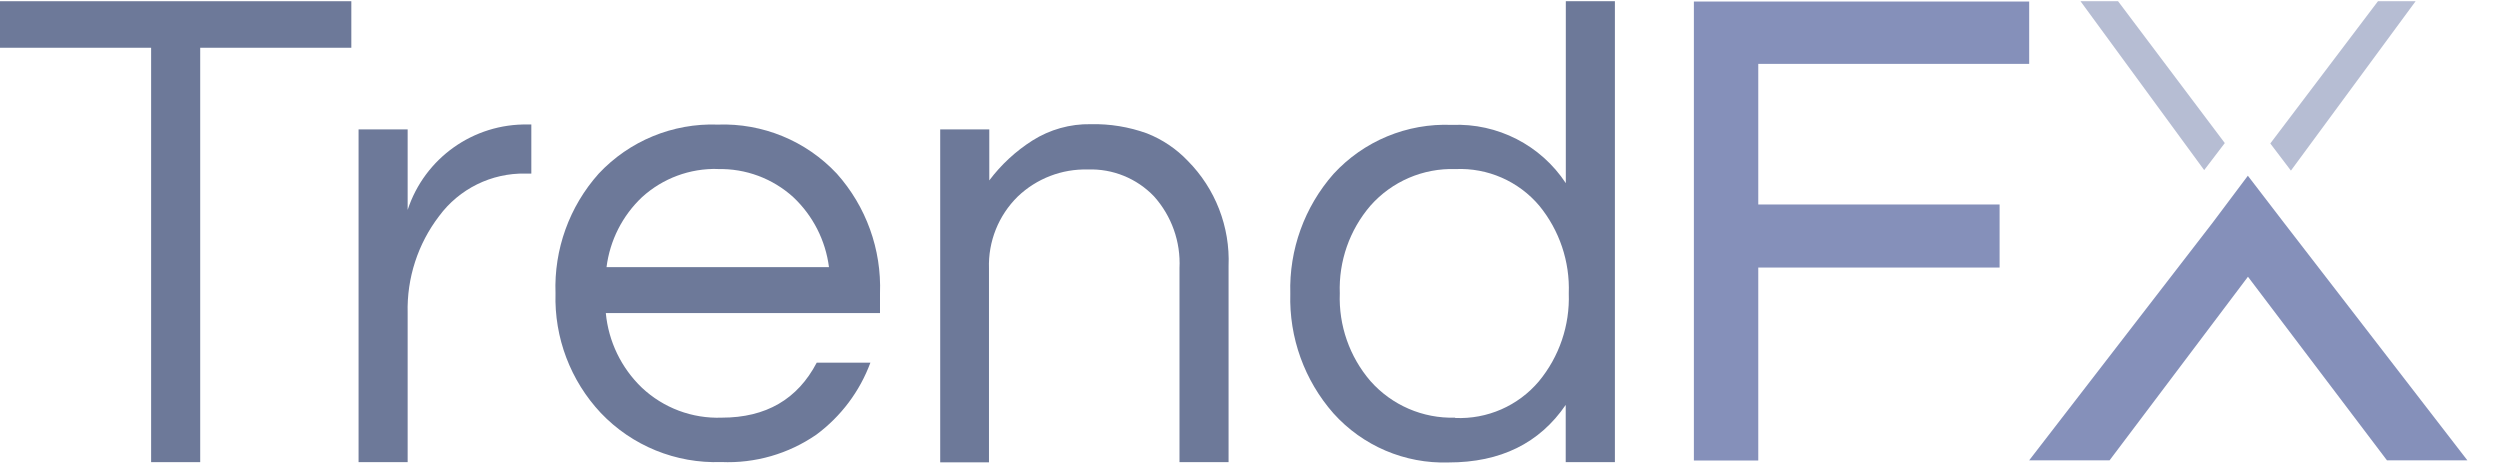
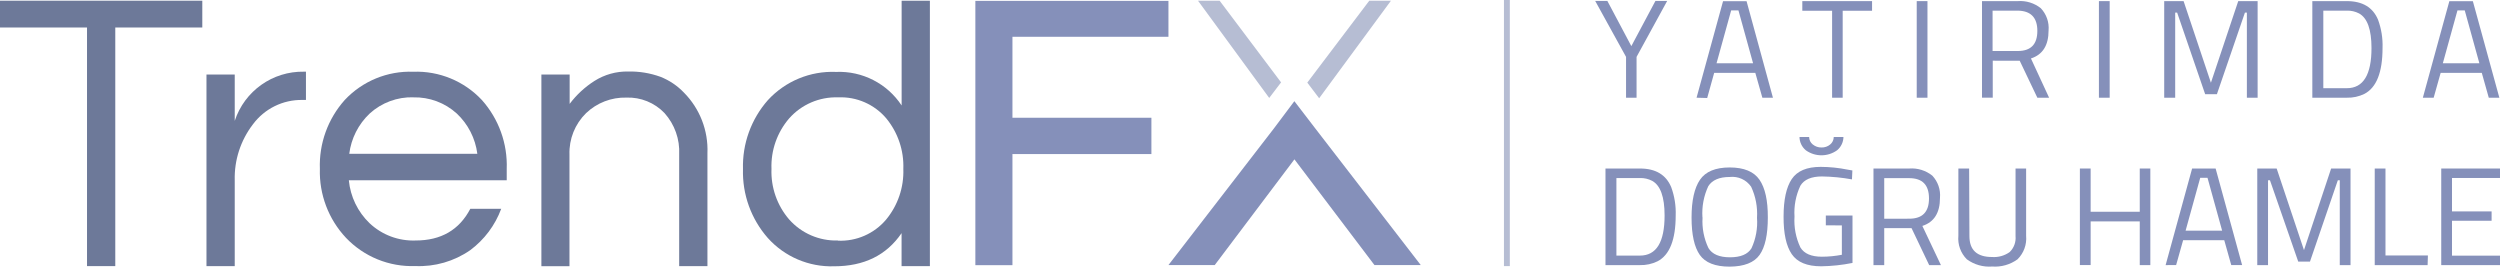
- <svg xmlns="http://www.w3.org/2000/svg" viewBox="0 0 245 45.38">
+ <svg xmlns="http://www.w3.org/2000/svg" width="425.48" height="45.38" viewBox="0 0 425.48 45.38">
  <g id="footer-logo" transform="translate(-37.26 -52.32)">
    <path id="Path_28" data-name="Path 28" d="M71.69,57H56.88V97.61H52.07V57H37.26V52.44H71.69Z" fill="#6d7999" />
    <path id="Path_29" data-name="Path 29" d="M89.33,64.52v4.81h-.58a10.27,10.27,0,0,0-8.46,4.17A15,15,0,0,0,77.21,83V97.61H72.4V65h4.81v7.89A12.16,12.16,0,0,1,89,64.52Z" fill="#6d7999" />
    <path id="Path_30" data-name="Path 30" d="M108,93.25q6.48,0,9.3-5.39h5.26a15.47,15.47,0,0,1-5.29,7.05,15.23,15.23,0,0,1-9.33,2.69,15.51,15.51,0,0,1-11.8-4.81A16.41,16.41,0,0,1,91.7,81.07a16.69,16.69,0,0,1,4.23-11.73,15.23,15.23,0,0,1,11.67-4.81,15.23,15.23,0,0,1,11.67,4.81,16.69,16.69,0,0,1,4.23,11.73V83H96.63a11.64,11.64,0,0,0,3.53,7.31A10.84,10.84,0,0,0,108,93.25Zm-.38-24.37a10.61,10.61,0,0,0-7.44,2.76A11.38,11.38,0,0,0,96.7,78.5h21.8a11.4,11.4,0,0,0-3.5-6.86,10.61,10.61,0,0,0-7.4-2.75Z" fill="#6d7999" />
    <path id="Path_31" data-name="Path 31" d="M134.21,65v5a16.1,16.1,0,0,1,4.23-3.91,10.35,10.35,0,0,1,5.71-1.6,15.22,15.22,0,0,1,5.51.9,11.19,11.19,0,0,1,4,2.69,13.84,13.84,0,0,1,4,10.32V97.61h-4.81v-19a9.81,9.81,0,0,0-2.5-7.05,8.54,8.54,0,0,0-6.48-2.63A9.57,9.57,0,0,0,137,71.58a9.43,9.43,0,0,0-2.82,7.05v19H129.4V65Z" fill="#6d7999" />
    <path id="Path_32" data-name="Path 32" d="M190.7,92q-3.85,5.64-11.48,5.64a14.53,14.53,0,0,1-11.28-4.81,17,17,0,0,1-4.23-11.73,17,17,0,0,1,4.23-11.73,14.9,14.9,0,0,1,11.61-4.81,12.72,12.72,0,0,1,11.16,5.71V52.44h4.81V97.61H190.7Zm-10.84,1.28a10.15,10.15,0,0,0,8.21-3.59A12.81,12.81,0,0,0,191,81.07a12.81,12.81,0,0,0-2.89-8.59,10.15,10.15,0,0,0-8.21-3.59,10.65,10.65,0,0,0-8.34,3.59,12.47,12.47,0,0,0-3,8.59,12.46,12.46,0,0,0,3,8.59,10.65,10.65,0,0,0,8.3,3.59Z" fill="#6d7999" />
    <path id="Path_33" data-name="Path 33" d="M255.29,66.34l-10.46-13.9h-3.68l12.12,16.55Z" fill="#b6bdd3" />
    <path id="Path_34" data-name="Path 34" d="M259.75,66.38,270.3,52.44h3.69l-12.22,16.6Z" fill="#b6bdd3" />
    <path id="Path_35" data-name="Path 35" d="M209.57,58.58h26.55V52.47H203.26V97.45h6.31V78.54h23.65V72.36H209.57Z" fill="#8590ba" />
    <path id="Path_36" data-name="Path 36" d="M261.08,74.14l-3.53-4.6-3.45,4.6L236.12,97.43H244l13.56-17.99,13.62,17.99h7.88Z" fill="#8590ba" />
+     <path id="Path_37" data-name="Path 37" d="M315.79,68.95H314V62l-5.25-9.52h2.07l4.08,7.69,4.1-7.69h2L315.79,62Z" fill="#8590ba" />
+     <path id="Path_38" data-name="Path 38" d="M326,68.95l4.51-16.43h4L339,68.95h-1.8L336,64.72h-7L327.81,69Zm5.89-14.86-2.49,9h6.22l-2.49-9Z" fill="#8590ba" />
+     <path id="Path_39" data-name="Path 39" d="M344,54.15V52.51h11.87v1.64h-5v14.8h-1.8V54.15Z" fill="#8590ba" />
+     <path id="Path_40" data-name="Path 40" d="M363.47,68.95V52.51h1.83V68.95Z" fill="#8590ba" />
+     <path id="Path_41" data-name="Path 41" d="M376.41,62.65v6.29h-1.83V52.51h6.08a5.63,5.63,0,0,1,3.93,1.21,4.89,4.89,0,0,1,1.32,3.78q0,3.8-3,4.77L386,68.95h-2l-3-6.29ZM380.68,61Q384,61,384,57.58t-3.37-3.45h-4.25V61Z" fill="#8590ba" />
+     <path id="Path_42" data-name="Path 42" d="M394.48,68.95V52.51h1.83V68.95Z" fill="#8590ba" />
+     <path id="Path_43" data-name="Path 43" d="M405.59,68.95V52.51h3.3l4.65,13.89,4.65-13.89h3.3V68.95h-1.83V54.46h-.33l-4.77,13.89h-2l-4.77-13.89h-.33V68.95Z" fill="#8590ba" />
+     <path id="Path_44" data-name="Path 44" d="M436.67,68.95H430.8V52.51h5.87q4,0,5.32,3.18a12.691,12.691,0,0,1,.76,4.8q0,6.2-3.09,7.81a6.43,6.43,0,0,1-2.99.65Zm4.2-8.45q0-4.72-2.11-5.89a4.24,4.24,0,0,0-2.09-.48h-4v13.2h4q4.2,0,4.2-6.84Z" fill="#8590ba" />
+     <path id="Path_45" data-name="Path 45" d="M449.61,68.95l4.51-16.43h4l4.51,16.43h-1.8l-1.19-4.23h-7l-1.19,4.23Zm5.89-14.86-2.49,9h6.22l-2.49-9Z" fill="#8590ba" />
+     <path id="Path_46" data-name="Path 46" d="M316.36,97.44H310.5V81h5.87q4,0,5.32,3.18a12.69,12.69,0,0,1,.76,4.8q0,6.2-3.09,7.81a6.43,6.43,0,0,1-3,.65Zm4.2-8.45q0-4.72-2.11-5.89a4.24,4.24,0,0,0-2.09-.48h-4v13.2h4q4.2,0,4.2-6.82Z" fill="#8590ba" />
+     <path id="Path_47" data-name="Path 47" d="M338.13,89.34q0,4.39-1.4,6.36t-5.09,2q-3.69,0-5.09-2t-1.4-6.35q0-4.33,1.43-6.43t5.06-2.1q3.63,0,5.07,2.09T338.13,89.34Zm-11.11,0a10.55,10.55,0,0,0,1,5.19q.95,1.58,3.67,1.58t3.66-1.54a10.519,10.519,0,0,0,.94-5.18,10.9,10.9,0,0,0-1-5.29,3.89,3.89,0,0,0-3.64-1.66Q329,82.44,328,84a10.88,10.88,0,0,0-1,5.29Z" fill="#8590ba" />
+     <path id="Path_48" data-name="Path 48" d="M348,90.67V89h4.54v8.07a28.859,28.859,0,0,1-5.34.57q-3.59,0-5-2.07t-1.39-6.38q0-4.31,1.39-6.39t4.93-2.08a23.38,23.38,0,0,1,4.58.47l.81.14-.07,1.52a31.24,31.24,0,0,0-5.1-.5q-2.73,0-3.68,1.58a10.71,10.71,0,0,0-1,5.25,10.71,10.71,0,0,0,1,5.25q.95,1.58,3.66,1.58a18,18,0,0,0,3.4-.33v-5Zm-2.2-13.75a2.24,2.24,0,0,0,1.47.5,2.19,2.19,0,0,0,1.46-.5,1.67,1.67,0,0,0,.62-1.28H351a3,3,0,0,1-1.09,2.26,4.57,4.57,0,0,1-5.31,0,3,3,0,0,1-1.08-2.26h1.64a1.65,1.65,0,0,0,.63,1.28Z" fill="#8590ba" />
+     <path id="Path_49" data-name="Path 49" d="M357.94,91.15v6.29h-1.83V81h6.08a5.63,5.63,0,0,1,3.93,1.21A4.89,4.89,0,0,1,367.43,86q0,3.8-3,4.77l3.16,6.67h-2l-3-6.29Zm4.27-1.61q3.35,0,3.35-3.45t-3.37-3.45h-4.25v6.91Z" fill="#8590ba" />
+     <path id="Path_50" data-name="Path 50" d="M372.44,92.5q0,3.56,3.85,3.56a4.59,4.59,0,0,0,3-.84,3.35,3.35,0,0,0,1-2.72V81h1.8V92.45a5,5,0,0,1-1.46,4,6.52,6.52,0,0,1-4.31,1.23A6.43,6.43,0,0,1,372,96.45a5,5,0,0,1-1.44-4V81h1.83Z" fill="#8590ba" />
+     <path id="Path_51" data-name="Path 51" d="M401.43,97.44V90h-8.36v7.43h-1.83V81h1.83v7.36h8.36V81h1.8V97.44Z" fill="#8590ba" />
+     <path id="Path_52" data-name="Path 52" d="M405.83,97.44,410.34,81h4l4.51,16.43H417l-1.19-4.23h-7l-1.19,4.23Zm5.89-14.86-2.49,9h6.22l-2.49-9Z" fill="#8590ba" />
+     <path id="Path_53" data-name="Path 53" d="M421.43,97.44V81h3.3l4.65,13.89L434,81h3.3V97.44h-1.83V83h-.33L430.4,96.84h-2L423.59,83h-.33V97.44Z" fill="#8590ba" />
+     <path id="Path_54" data-name="Path 54" d="M450.42,97.44h-9V81h1.83V95.8h7.22Z" fill="#8590ba" />
+     <path id="Path_55" data-name="Path 55" d="M452.74,97.44V81h10v1.61h-8.17V88.3h6.74v1.59h-6.74v5.94h8.17v1.61Z" fill="#8590ba" />
+     <line id="Line_1" data-name="Line 1" y2="45.29" transform="translate(293.72 52.32)" fill="none" stroke="#b6bdd3" stroke-miterlimit="10" stroke-width="1" />
  </g>
</svg>
